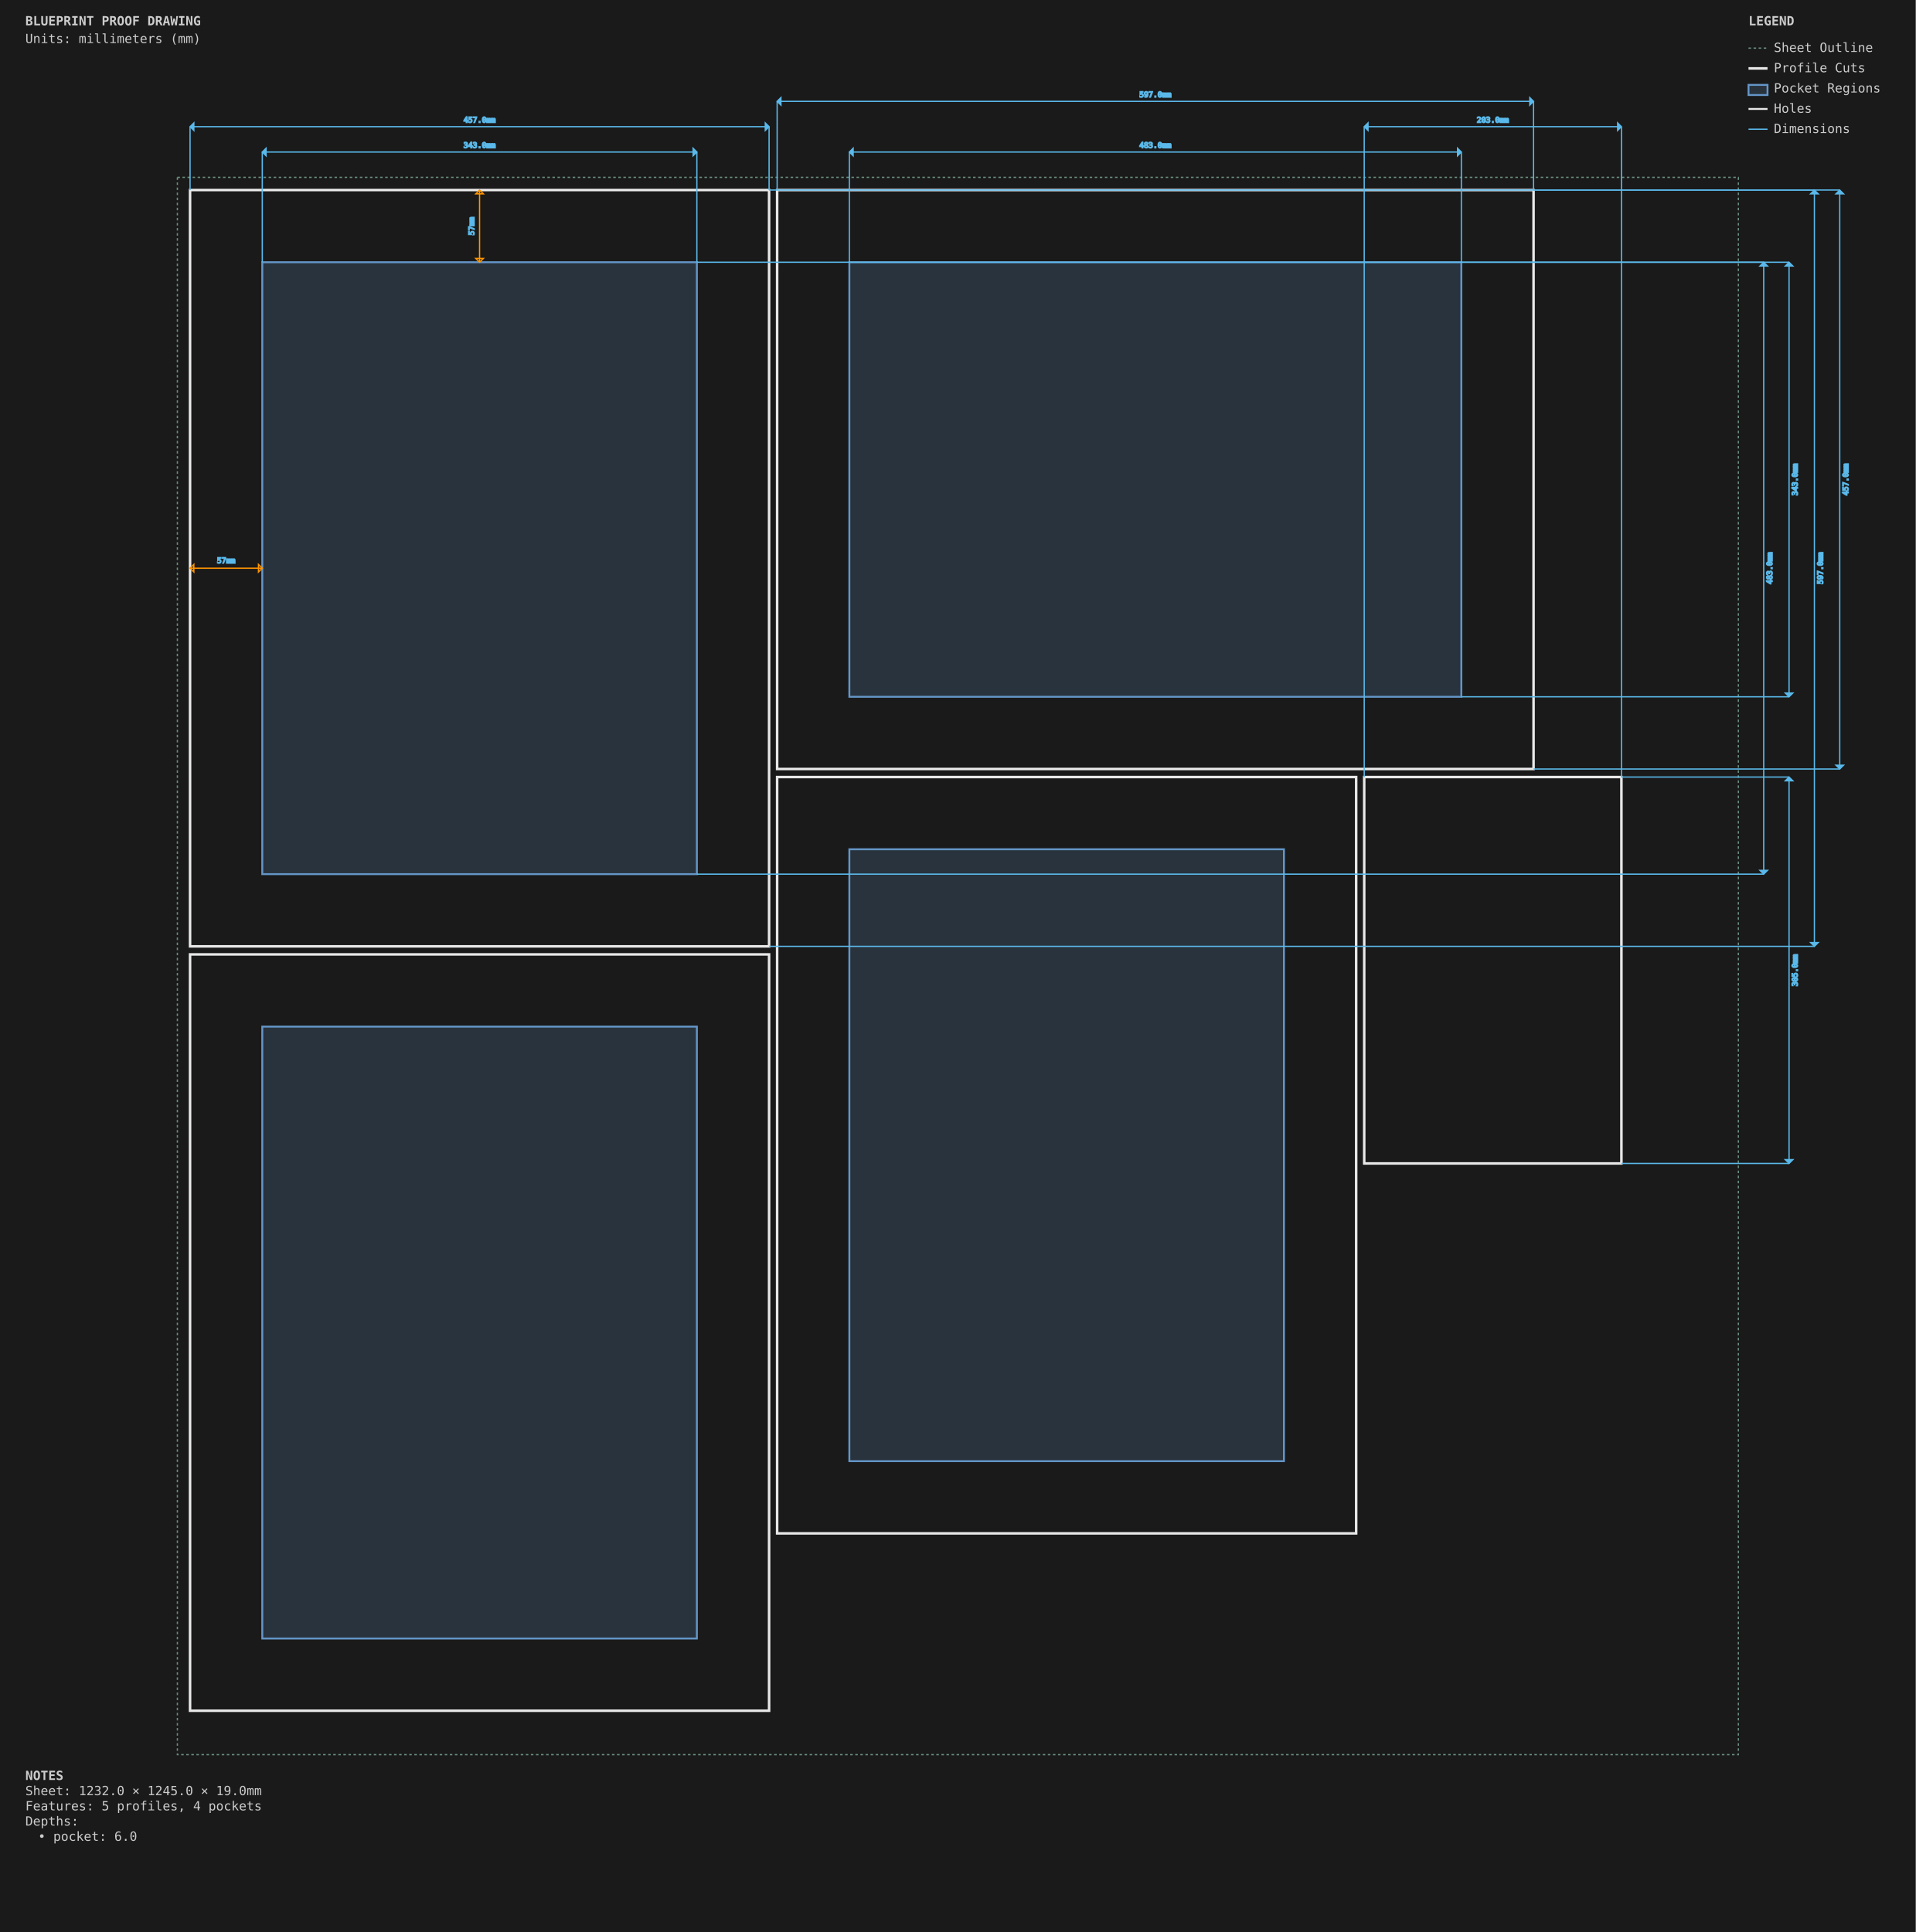
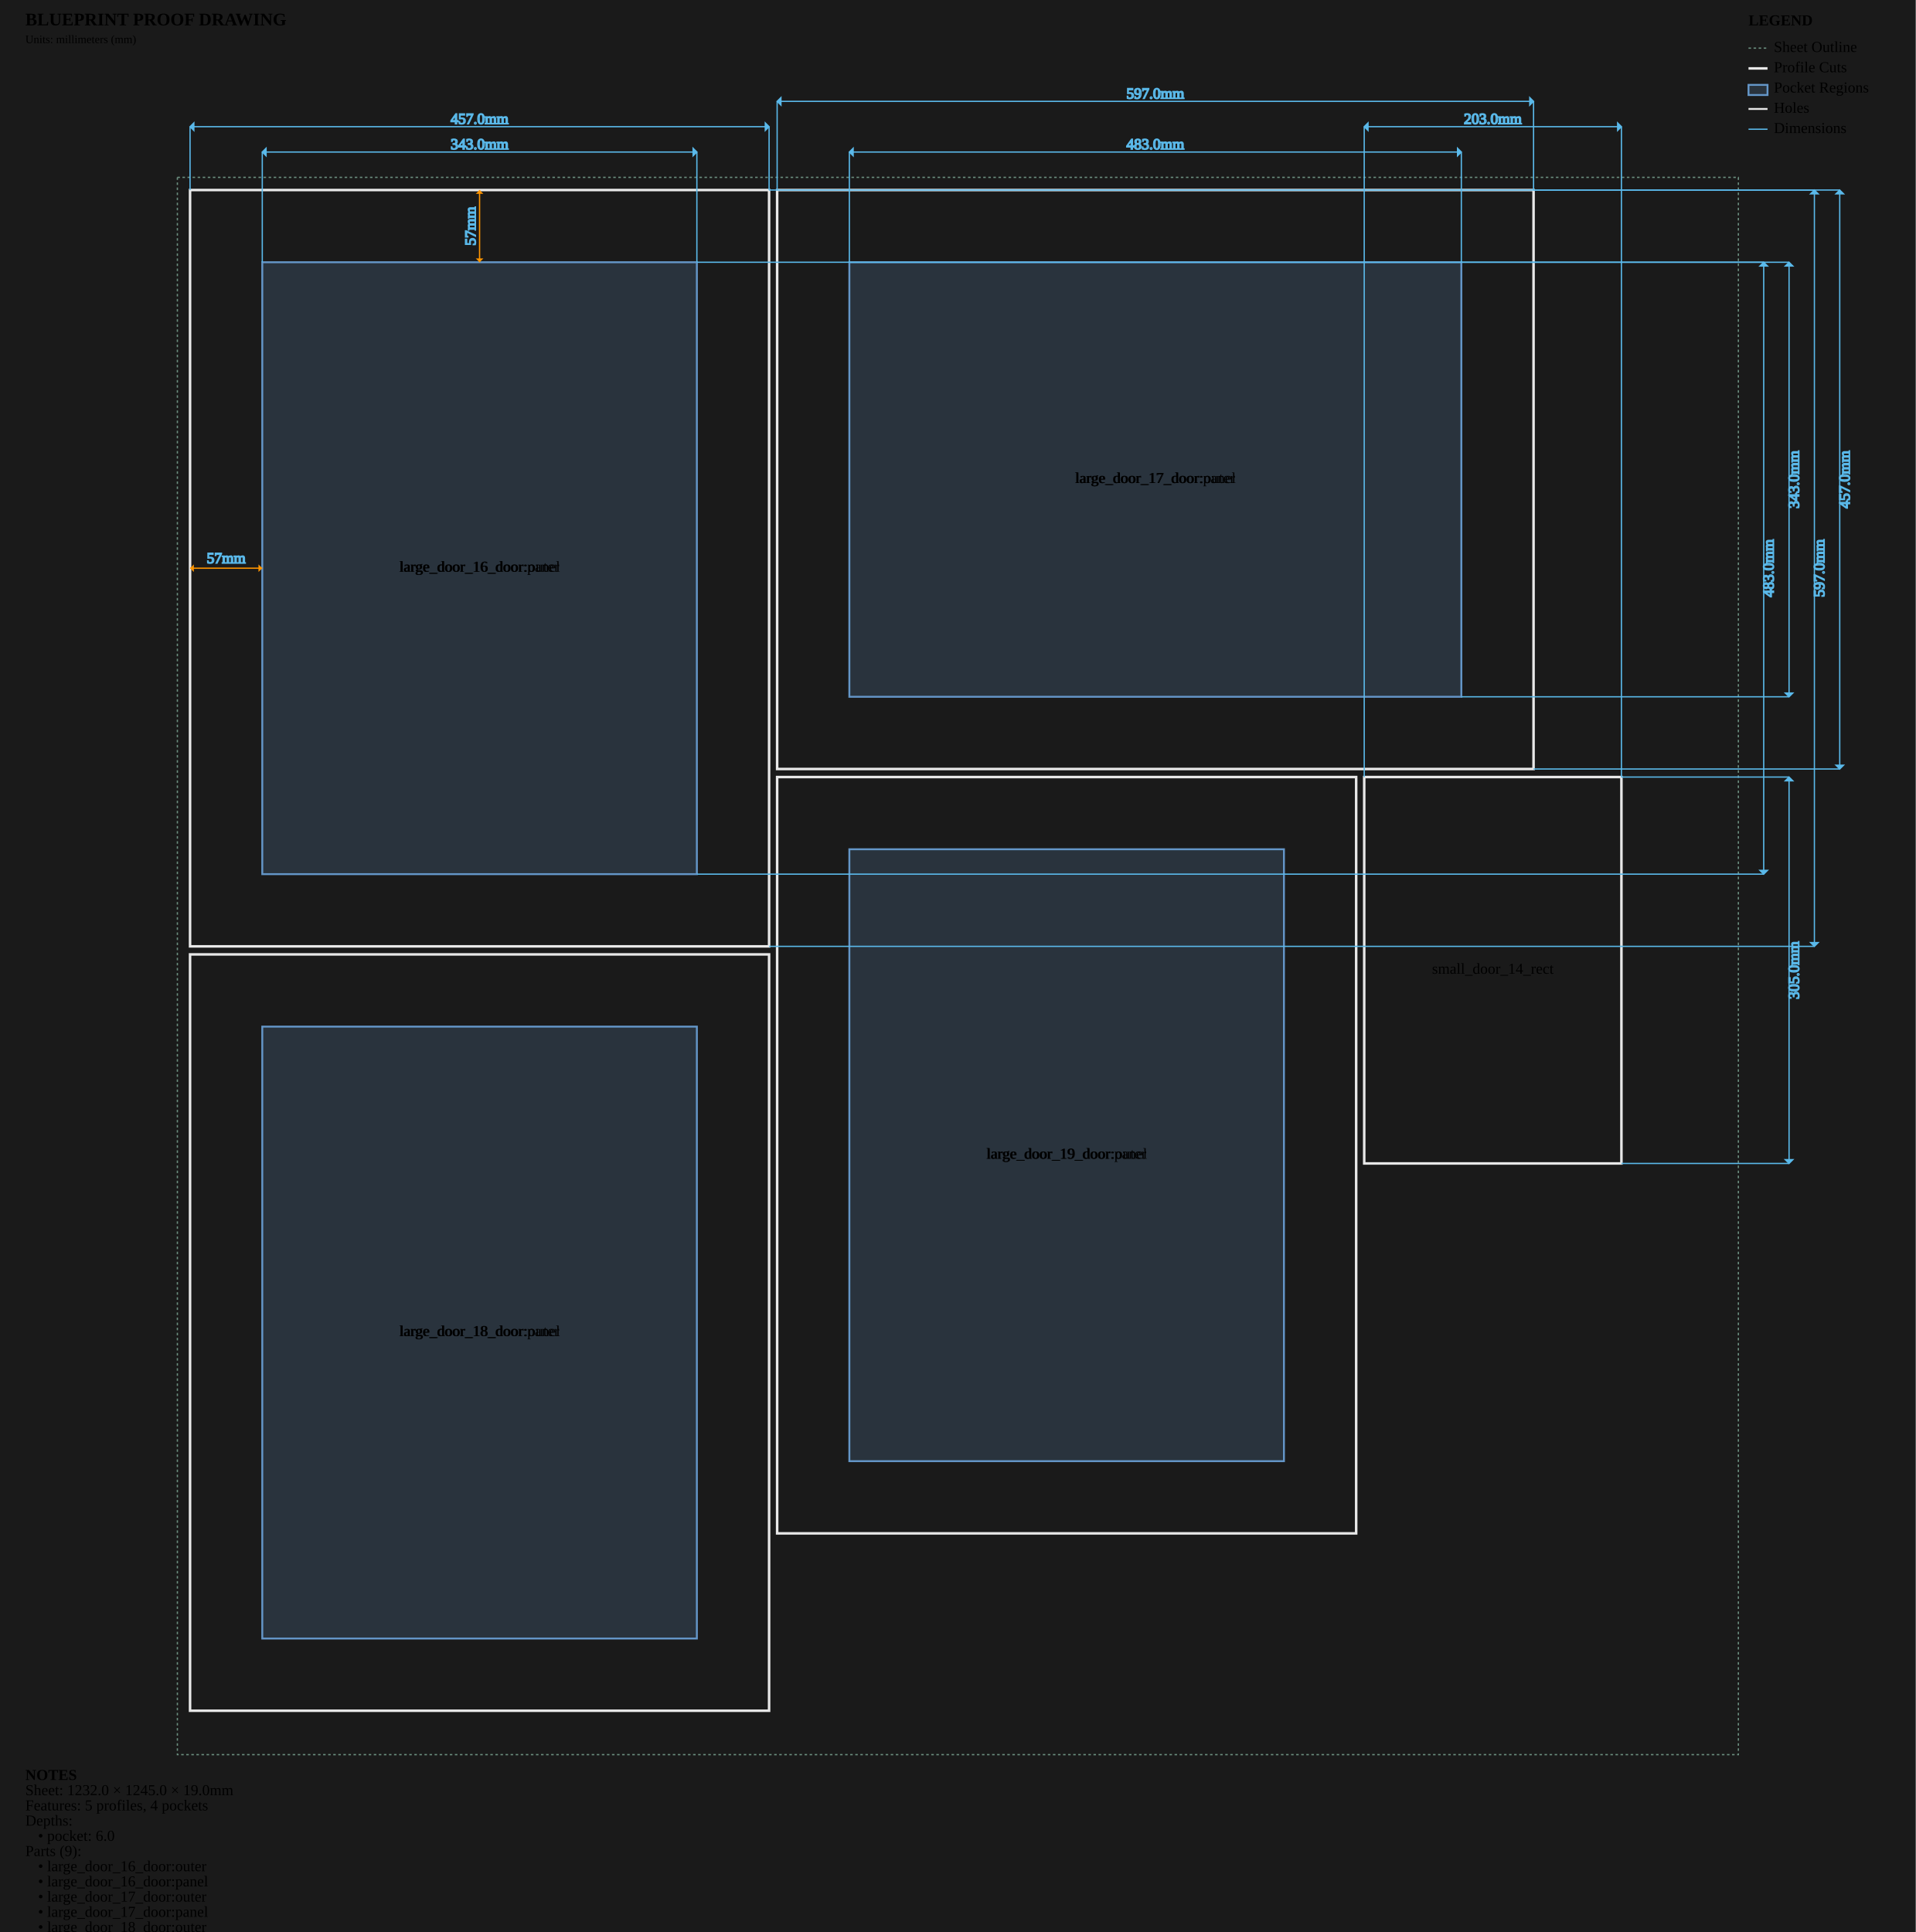
<svg xmlns="http://www.w3.org/2000/svg" viewBox="0 0 1512.0 1525.0" width="1512.0mm" height="1525.0mm">
  <style>
        .sheet-outline { stroke: #6b8e7f; stroke-width: 1; fill: none; stroke-dasharray: 2,2; }
        .profile-cuts { stroke: #e8e8e8; stroke-width: 2; fill: none; }
        .pocket-regions { stroke: #6496c8; stroke-width: 1.5; fill: #6496c8; fill-opacity: 0.2; }
        .holes { stroke: #e8e8e8; stroke-width: 1.5; fill: none; }
        .engrave-paths { stroke: #888888; stroke-width: 1; fill: none; stroke-dasharray: 4,4; }
        .construction { stroke: #6b8e7f; stroke-width: 0.5; fill: none; stroke-dasharray: 2,2; }
        .dimensions { stroke: #5ab9ea; stroke-width: 1; fill: none; }
-         .dimension-text { fill: #888888; font-family: monospace; font-size: 6px; }
+         .dimension-text { fill:
        .gap-dimensions { stroke: #ff9500; stroke-width: 1; fill: none; }
-         .gap-text { fill: #888888; font-family: monospace; font-size: 6px; }
+         .gap-text { fill:
        .notes { fill: #cccccc; font-family: monospace; font-size: 10px; }
        .legend { fill: #cccccc; font-family: monospace; font-size: 10px; }
+         .part-label { fill: #ffcc00; font-family: monospace; font-size: 8px; font-weight: bold; }
    </style>
  <rect x="0" y="0" width="1512.0" height="1525.0" fill="#1a1a1a" />
  <g id="SHEET_OUTLINE" class="sheet-outline">
    <rect x="140" y="140" width="1232.0" height="1245.0" />
  </g>
  <g id="PROFILE_CUTS" class="profile-cuts">
    <rect x="150.0" y="150.0" width="457.0" height="597.0" />
    <rect x="613.35" y="150.0" width="597.0" height="457.0" />
    <rect x="150.0" y="753.35" width="457.0" height="597.0" />
    <rect x="613.35" y="613.35" width="457.0" height="597.0" />
    <rect x="1076.7" y="613.35" width="203.0" height="305.0" />
  </g>
  <g id="POCKET_REGIONS" class="pocket-regions">
    <rect x="207.0" y="207.0" width="343.0" height="483.0" />
    <rect x="670.35" y="207.0" width="483.0" height="343.0" />
    <rect x="207.0" y="810.35" width="343.0" height="483.0" />
    <rect x="670.35" y="670.35" width="343.0" height="483.0" />
  </g>
  <g id="ENGRAVE_PATHS" class="engrave-paths" />
  <g id="HOLES" class="holes" />
+   <g id="LABELS" class="labels">
+     <text x="378.5" y="448.5" class="part-label" text-anchor="middle" dominant-baseline="middle">large_door_16_door:outer</text>
+     <text x="378.5" y="448.5" class="part-label" text-anchor="middle" dominant-baseline="middle">large_door_16_door:panel</text>
+     <text x="911.85" y="378.5" class="part-label" text-anchor="middle" dominant-baseline="middle">large_door_17_door:outer</text>
+     <text x="911.85" y="378.5" class="part-label" text-anchor="middle" dominant-baseline="middle">large_door_17_door:panel</text>
+     <text x="378.5" y="1051.85" class="part-label" text-anchor="middle" dominant-baseline="middle">large_door_18_door:outer</text>
+     <text x="378.5" y="1051.85" class="part-label" text-anchor="middle" dominant-baseline="middle">large_door_18_door:panel</text>
+     <text x="841.85" y="911.85" class="part-label" text-anchor="middle" dominant-baseline="middle">large_door_19_door:outer</text>
+     <text x="841.85" y="911.85" class="part-label" text-anchor="middle" dominant-baseline="middle">large_door_19_door:panel</text>
+     <text x="1178.2" y="765.85" class="part-label" text-anchor="middle" dominant-baseline="middle">small_door_14_rect</text>
+   </g>
  <g id="CONSTRUCTION" class="construction" />
  <g id="DIMENSIONS" class="dimensions">
    <line x1="207.0" y1="207.0" x2="207.0" y2="120.0" stroke="#5ab9ea" stroke-width="1" />
    <line x1="550.0" y1="207.0" x2="550.0" y2="120.0" stroke="#5ab9ea" stroke-width="1" />
    <line x1="207.0" y1="120.0" x2="550.0" y2="120.0" stroke="#5ab9ea" stroke-width="1" />
    <polygon points="207.0,120.0 210.0,117.0 210.0,123.0" fill="#5ab9ea" />
    <polygon points="550.0,120.0 547.0,117.0 547.0,123.0" fill="#5ab9ea" />
    <text x="378.5" y="115.0" class="dimension-text" text-anchor="middle" dominant-baseline="middle">343.0mm</text>
    <line x1="550.0" y1="207.0" x2="1392.0" y2="207.0" stroke="#5ab9ea" stroke-width="1" />
    <line x1="550.0" y1="690.0" x2="1392.0" y2="690.0" stroke="#5ab9ea" stroke-width="1" />
    <line x1="1392.0" y1="207.0" x2="1392.0" y2="690.0" stroke="#5ab9ea" stroke-width="1" />
    <polygon points="1392.0,207.0 1389.0,210.0 1395.0,210.0" fill="#5ab9ea" />
    <polygon points="1392.0,690.0 1389.0,687.0 1395.0,687.0" fill="#5ab9ea" />
    <text x="1397.0" y="448.5" class="dimension-text" text-anchor="middle" dominant-baseline="middle" transform="rotate(-90 1397.0 448.5)">483.0mm</text>
    <line x1="670.35" y1="207.0" x2="670.35" y2="120.0" stroke="#5ab9ea" stroke-width="1" />
    <line x1="1153.35" y1="207.0" x2="1153.35" y2="120.0" stroke="#5ab9ea" stroke-width="1" />
    <line x1="670.35" y1="120.0" x2="1153.35" y2="120.0" stroke="#5ab9ea" stroke-width="1" />
    <polygon points="670.35,120.0 673.35,117.0 673.35,123.0" fill="#5ab9ea" />
    <polygon points="1153.35,120.0 1150.35,117.0 1150.35,123.0" fill="#5ab9ea" />
    <text x="911.85" y="115.0" class="dimension-text" text-anchor="middle" dominant-baseline="middle">483.0mm</text>
    <line x1="1153.35" y1="207.0" x2="1412.0" y2="207.0" stroke="#5ab9ea" stroke-width="1" />
    <line x1="1153.35" y1="550.0" x2="1412.0" y2="550.0" stroke="#5ab9ea" stroke-width="1" />
    <line x1="1412.0" y1="207.0" x2="1412.0" y2="550.0" stroke="#5ab9ea" stroke-width="1" />
    <polygon points="1412.0,207.0 1409.0,210.0 1415.0,210.0" fill="#5ab9ea" />
    <polygon points="1412.0,550.0 1409.0,547.0 1415.0,547.0" fill="#5ab9ea" />
    <text x="1417.0" y="378.5" class="dimension-text" text-anchor="middle" dominant-baseline="middle" transform="rotate(-90 1417.0 378.5)">343.0mm</text>
    <line x1="150.0" y1="150.0" x2="150.0" y2="100.0" stroke="#5ab9ea" stroke-width="1" />
    <line x1="607.0" y1="150.0" x2="607.0" y2="100.0" stroke="#5ab9ea" stroke-width="1" />
    <line x1="150.0" y1="100.0" x2="607.0" y2="100.0" stroke="#5ab9ea" stroke-width="1" />
    <polygon points="150.0,100.0 153.0,97.0 153.0,103.0" fill="#5ab9ea" />
    <polygon points="607.0,100.0 604.0,97.0 604.0,103.0" fill="#5ab9ea" />
    <text x="378.5" y="95.0" class="dimension-text" text-anchor="middle" dominant-baseline="middle">457.0mm</text>
    <line x1="607.0" y1="150.0" x2="1432.0" y2="150.0" stroke="#5ab9ea" stroke-width="1" />
    <line x1="607.0" y1="747.0" x2="1432.0" y2="747.0" stroke="#5ab9ea" stroke-width="1" />
    <line x1="1432.0" y1="150.0" x2="1432.0" y2="747.0" stroke="#5ab9ea" stroke-width="1" />
    <polygon points="1432.0,150.0 1429.0,153.0 1435.0,153.0" fill="#5ab9ea" />
    <polygon points="1432.0,747.0 1429.0,744.0 1435.0,744.0" fill="#5ab9ea" />
    <text x="1437.0" y="448.5" class="dimension-text" text-anchor="middle" dominant-baseline="middle" transform="rotate(-90 1437.0 448.5)">597.0mm</text>
    <line x1="613.35" y1="150.0" x2="613.35" y2="80.0" stroke="#5ab9ea" stroke-width="1" />
    <line x1="1210.35" y1="150.0" x2="1210.35" y2="80.0" stroke="#5ab9ea" stroke-width="1" />
    <line x1="613.35" y1="80.0" x2="1210.35" y2="80.0" stroke="#5ab9ea" stroke-width="1" />
    <polygon points="613.35,80.0 616.35,77.0 616.35,83.0" fill="#5ab9ea" />
    <polygon points="1210.35,80.0 1207.35,77.0 1207.35,83.0" fill="#5ab9ea" />
    <text x="911.85" y="75.0" class="dimension-text" text-anchor="middle" dominant-baseline="middle">597.0mm</text>
    <line x1="1210.35" y1="150.0" x2="1452.0" y2="150.0" stroke="#5ab9ea" stroke-width="1" />
    <line x1="1210.35" y1="607.0" x2="1452.0" y2="607.0" stroke="#5ab9ea" stroke-width="1" />
    <line x1="1452.0" y1="150.0" x2="1452.0" y2="607.0" stroke="#5ab9ea" stroke-width="1" />
    <polygon points="1452.0,150.0 1449.0,153.0 1455.0,153.0" fill="#5ab9ea" />
    <polygon points="1452.0,607.0 1449.0,604.0 1455.0,604.0" fill="#5ab9ea" />
    <text x="1457.0" y="378.5" class="dimension-text" text-anchor="middle" dominant-baseline="middle" transform="rotate(-90 1457.0 378.5)">457.0mm</text>
    <line x1="1076.7" y1="613.35" x2="1076.7" y2="100.0" stroke="#5ab9ea" stroke-width="1" />
    <line x1="1279.7" y1="613.35" x2="1279.7" y2="100.0" stroke="#5ab9ea" stroke-width="1" />
    <line x1="1076.7" y1="100.0" x2="1279.7" y2="100.0" stroke="#5ab9ea" stroke-width="1" />
    <polygon points="1076.7,100.0 1079.7,97.0 1079.7,103.0" fill="#5ab9ea" />
    <polygon points="1279.7,100.0 1276.7,97.0 1276.7,103.0" fill="#5ab9ea" />
    <text x="1178.2" y="95.0" class="dimension-text" text-anchor="middle" dominant-baseline="middle">203.0mm</text>
    <line x1="1279.7" y1="613.35" x2="1412.0" y2="613.35" stroke="#5ab9ea" stroke-width="1" />
    <line x1="1279.7" y1="918.35" x2="1412.0" y2="918.35" stroke="#5ab9ea" stroke-width="1" />
    <line x1="1412.0" y1="613.35" x2="1412.0" y2="918.35" stroke="#5ab9ea" stroke-width="1" />
    <polygon points="1412.0,613.35 1409.0,616.35 1415.0,616.35" fill="#5ab9ea" />
    <polygon points="1412.0,918.35 1409.0,915.35 1415.0,915.35" fill="#5ab9ea" />
    <text x="1417.0" y="765.85" class="dimension-text" text-anchor="middle" dominant-baseline="middle" transform="rotate(-90 1417.0 765.85)">305.0mm</text>
    <line x1="150.0" y1="448.5" x2="207.0" y2="448.5" stroke="#ff9500" stroke-width="1" />
    <path d="M 150.0,448.5 L 153.0,445.5 L 153.0,451.5 Z" class="gap-dimensions" stroke="none" fill="#ff9500" />
    <path d="M 207.0,448.5 L 204.0,445.5 L 204.0,451.5 Z" class="gap-dimensions" stroke="none" fill="#ff9500" />
    <text x="178.5" y="444.5" class="gap-text" text-anchor="middle">57mm</text>
    <line x1="378.5" y1="150.0" x2="378.5" y2="207.0" stroke="#ff9500" stroke-width="1" />
    <path d="M 378.5,150.0 L 375.5,153.0 L 381.5,153.0 Z" class="gap-dimensions" stroke="none" fill="#ff9500" />
    <path d="M 378.5,207.0 L 375.5,204.0 L 381.5,204.0 Z" class="gap-dimensions" stroke="none" fill="#ff9500" />
    <text x="372.5" y="178.5" class="gap-text" text-anchor="middle" dominant-baseline="middle" transform="rotate(-90 372.5 178.5)">57mm</text>
  </g>
  <g id="NOTES" class="notes">
    <text x="20" y="1405.0" class="notes" font-weight="bold">NOTES</text>
    <text x="20" y="1417.0" class="notes">Sheet: 1232.0 × 1245.0 × 19.0mm</text>
    <text x="20" y="1429.0" class="notes">Features: 5 profiles, 4 pockets</text>
    <text x="20" y="1441.0" class="notes">Depths:</text>
    <text x="30" y="1453.0" class="notes">• pocket: 6.0</text>
+     <text x="20" y="1465.0" class="notes">Parts (9):</text>
+     <text x="30" y="1477.0" class="notes">• large_door_16_door:outer</text>
+     <text x="30" y="1489.0" class="notes">• large_door_16_door:panel</text>
+     <text x="30" y="1501.0" class="notes">• large_door_17_door:outer</text>
+     <text x="30" y="1513.0" class="notes">• large_door_17_door:panel</text>
+     <text x="30" y="1525.0" class="notes">• large_door_18_door:outer</text>
+     <text x="30" y="1537.0" class="notes">• large_door_18_door:panel</text>
+     <text x="30" y="1549.0" class="notes">• large_door_19_door:outer</text>
+     <text x="30" y="1561.0" class="notes">• large_door_19_door:panel</text>
+     <text x="30" y="1573.0" class="notes">• small_door_14_rect</text>
  </g>
  <g id="TITLE_BLOCK" class="title-block">
    <text x="20" y="20" class="notes" font-weight="bold" font-size="14px">BLUEPRINT PROOF DRAWING</text>
    <text x="20" y="34" class="notes" font-size="9px">Units: millimeters (mm)</text>
  </g>
  <g id="LEGEND" class="legend">
    <text x="1380.0" y="20" class="legend" font-weight="bold">LEGEND</text>
    <line x1="1380.0" y1="38" x2="1395.0" y2="38" stroke="#6b8e7f" stroke-width="1" stroke-dasharray="2,2" />
    <text x="1400.0" y="41" class="legend">Sheet Outline</text>
    <line x1="1380.0" y1="54" x2="1395.0" y2="54" stroke="#e8e8e8" stroke-width="2" />
    <text x="1400.0" y="57" class="legend">Profile Cuts</text>
    <rect x="1380.0" y="67" width="15.0" height="8" stroke="#6496c8" stroke-width="1.5" fill="#6496c8" fill-opacity="0.2" />
    <text x="1400.0" y="73" class="legend">Pocket Regions</text>
    <line x1="1380.0" y1="86" x2="1395.0" y2="86" stroke="#e8e8e8" stroke-width="1.5" />
    <text x="1400.0" y="89" class="legend">Holes</text>
    <line x1="1380.0" y1="102" x2="1395.0" y2="102" stroke="#5ab9ea" stroke-width="1" />
    <text x="1400.0" y="105" class="legend">Dimensions</text>
  </g>
</svg>
